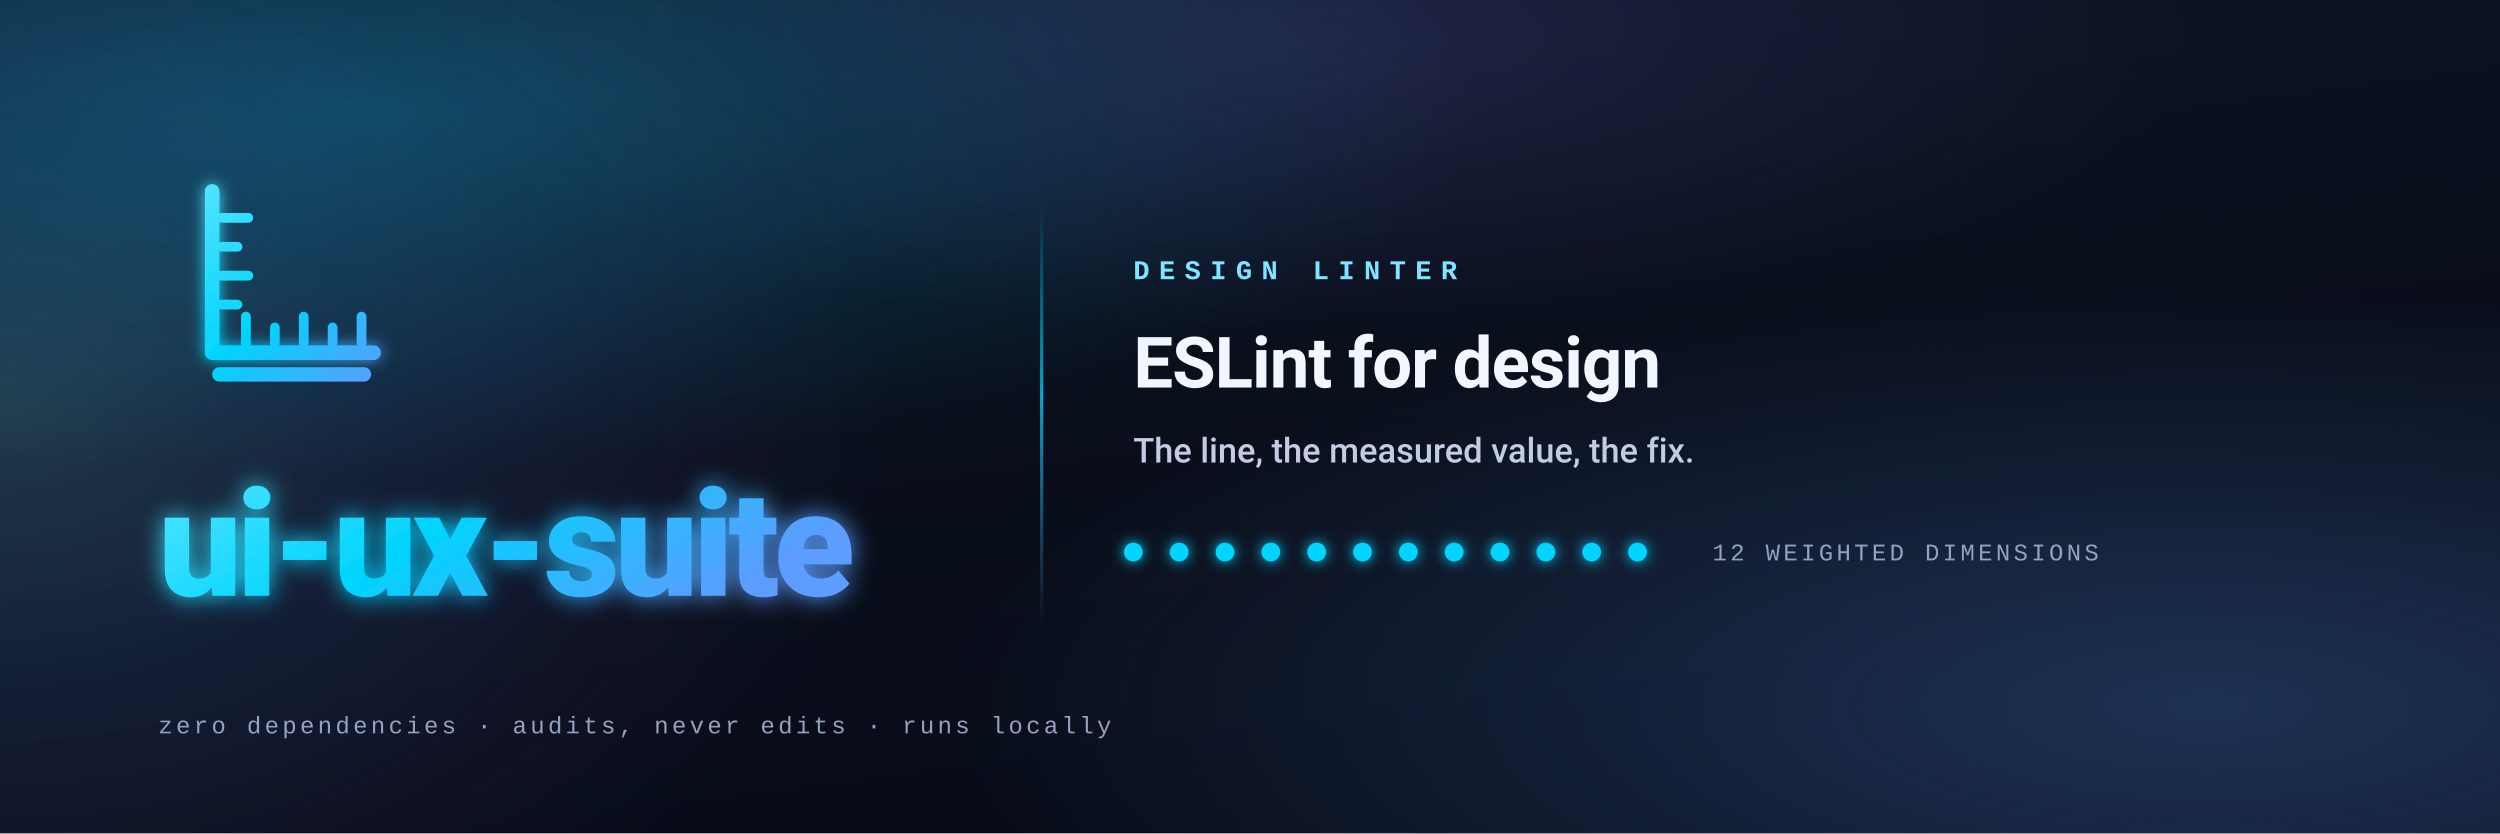
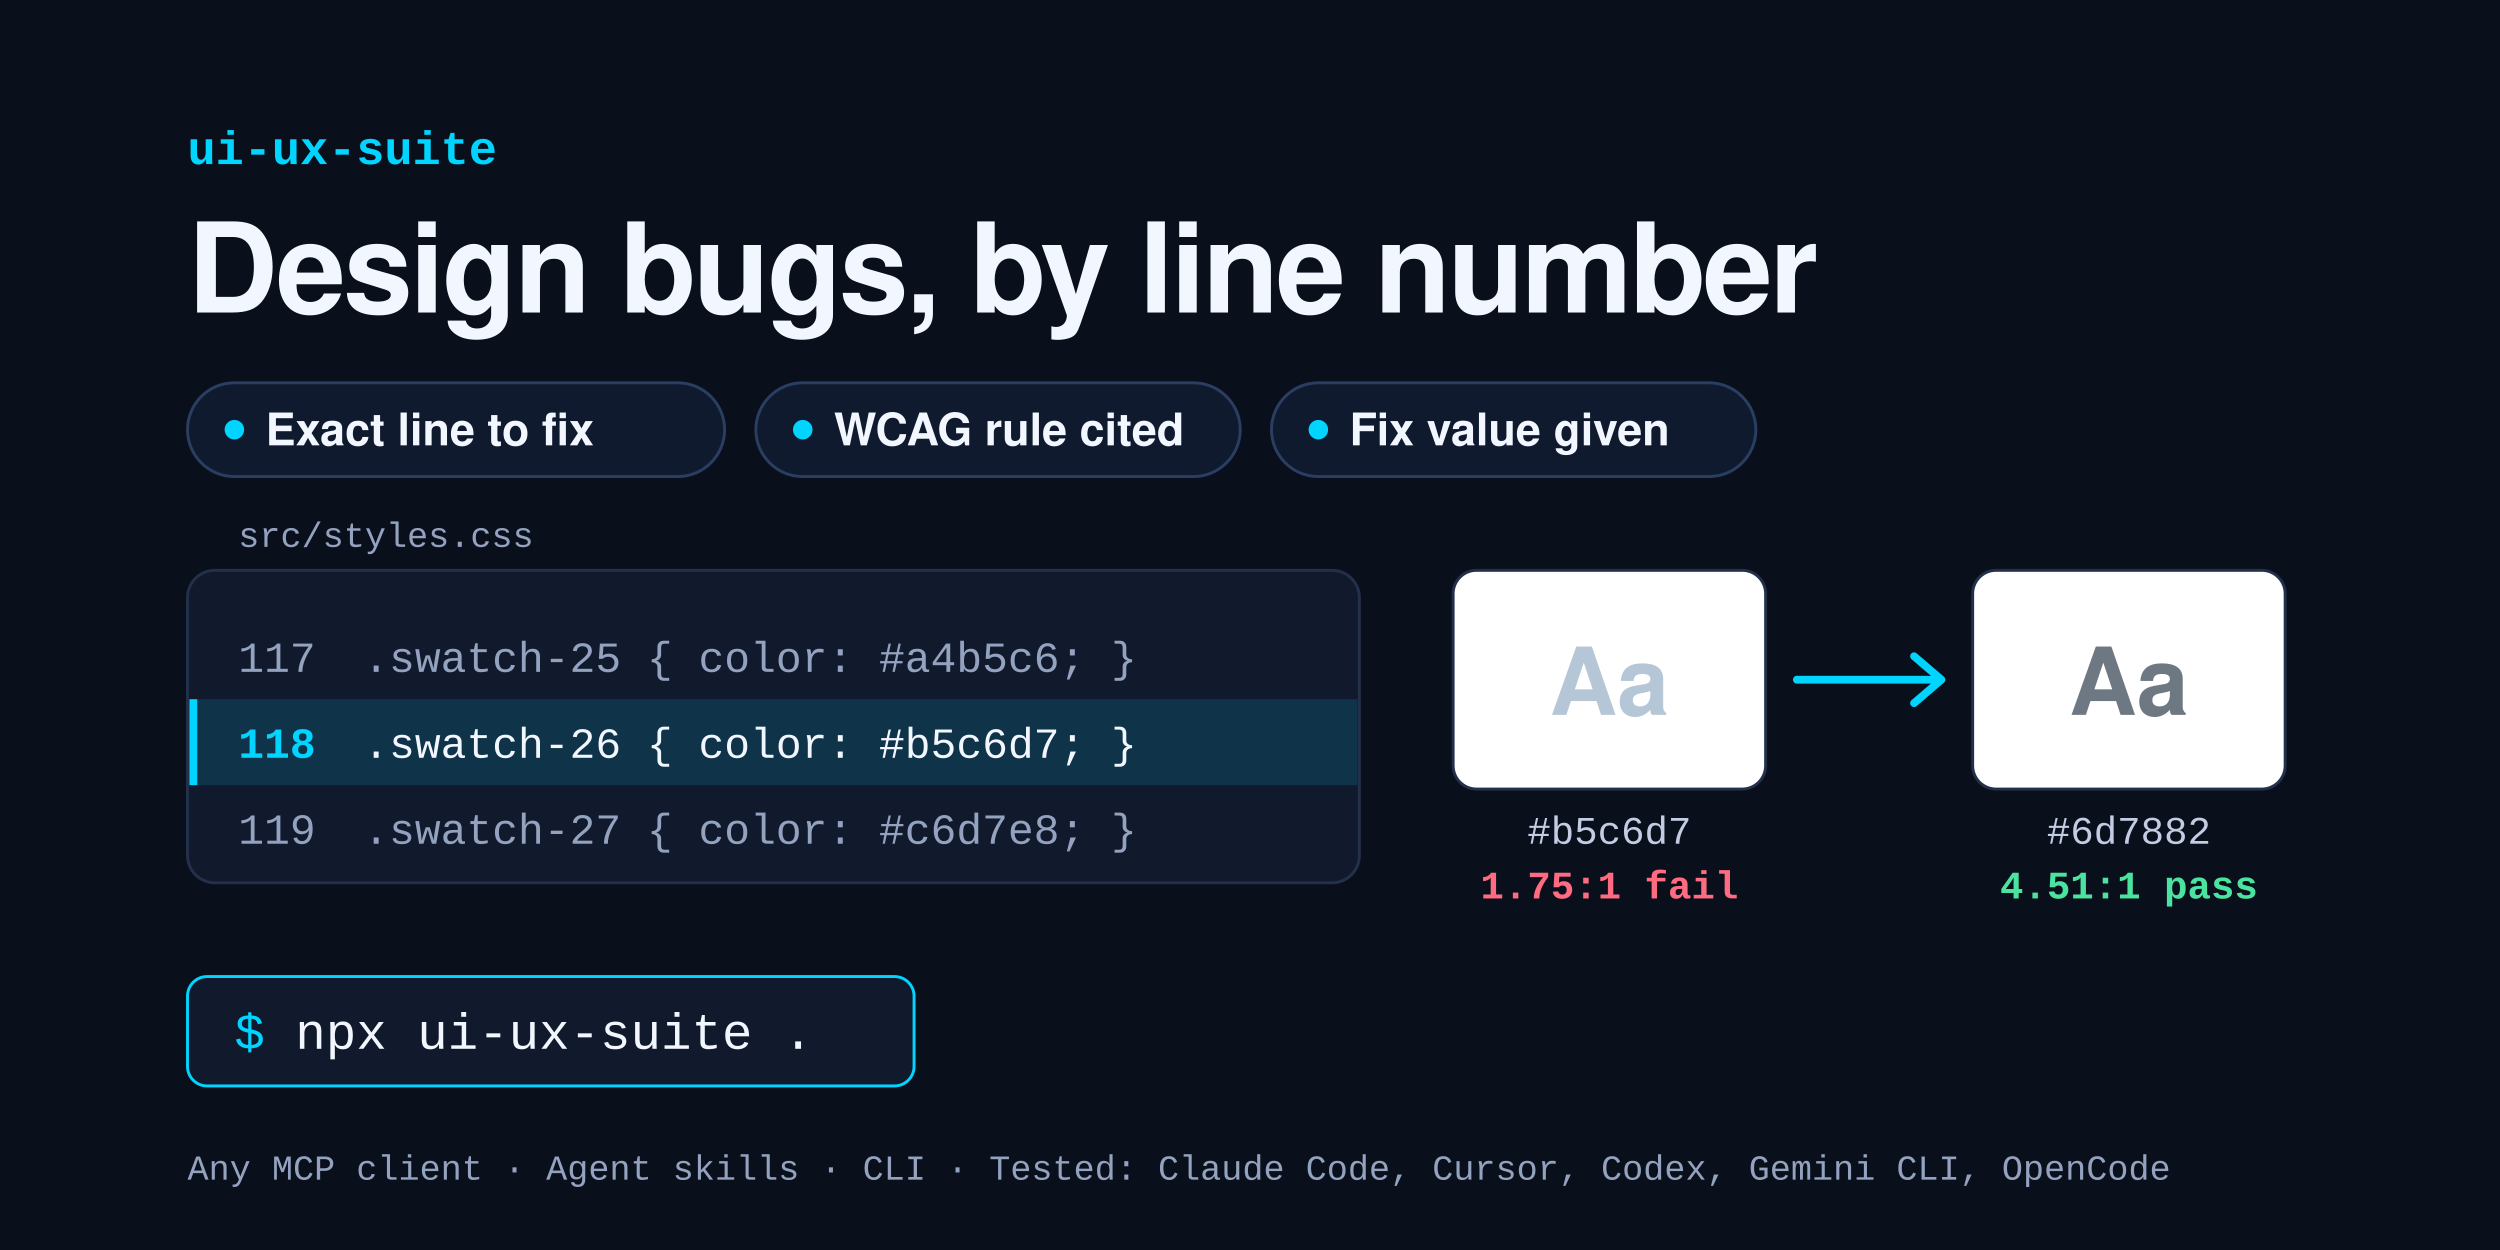
- <svg xmlns="http://www.w3.org/2000/svg" viewBox="0 0 1200 400" fill="none" role="img" aria-label="ui-ux-suite, a design linter: the exact line, the measured wrong value, and the exact fix">
-   <defs>
-     <linearGradient id="ux-ground" x1="0" y1="0" x2="0.4" y2="1">
-       <stop offset="0%" stop-color="#0C1626" />
-       <stop offset="55%" stop-color="#0A0F1C" />
-       <stop offset="100%" stop-color="#080C18" />
-     </linearGradient>
-     <radialGradient id="ux-bloomA" cx="0.15" cy="0.13" r="0.44">
-       <stop offset="0%" stop-color="#00D4FF" stop-opacity="0.26" />
-       <stop offset="100%" stop-color="#00D4FF" stop-opacity="0" />
-     </radialGradient>
-     <radialGradient id="ux-bloomB" cx="0.88" cy="0.85" r="0.50">
-       <stop offset="0%" stop-color="#5B9DFF" stop-opacity="0.26" />
-       <stop offset="100%" stop-color="#5B9DFF" stop-opacity="0" />
-     </radialGradient>
-     <radialGradient id="ux-bloomC" cx="0.52" cy="0.04" r="0.36">
-       <stop offset="0%" stop-color="#8E7BFF" stop-opacity="0.16" />
-       <stop offset="100%" stop-color="#8E7BFF" stop-opacity="0" />
-     </radialGradient>
-     <radialGradient id="ux-wash" cx="0.5" cy="0.5" r="0.5">
-       <stop offset="0%" stop-color="#7FE4FF" stop-opacity="0.20" />
-       <stop offset="42%" stop-color="#5B9DFF" stop-opacity="0.124" />
-       <stop offset="76%" stop-color="#8E7BFF" stop-opacity="0.046" />
-       <stop offset="100%" stop-color="#8E7BFF" stop-opacity="0" />
-     </radialGradient>
-     <clipPath id="ux-frame">
-       <rect width="1200" height="400" />
-     </clipPath>
-     <linearGradient id="ux-rule" gradientUnits="userSpaceOnUse" x1="500" y1="100" x2="500" y2="300">
-       <stop offset="0%" stop-color="#00D4FF" stop-opacity="0" />
-       <stop offset="45%" stop-color="#00D4FF" stop-opacity="0.8" />
-       <stop offset="100%" stop-color="#5B9DFF" stop-opacity="0" />
-     </linearGradient>
-     <linearGradient id="ux-ink" gradientUnits="userSpaceOnUse" x1="62" y1="60" x2="200" y2="220">
-       <stop class="uxk1" offset="0%" stop-color="#4DE3FF" />
-       <stop class="uxk2" offset="52%" stop-color="#00D4FF" />
-       <stop class="uxk3" offset="100%" stop-color="#5B9DFF" />
-     </linearGradient>
-     <filter id="ux-glow" x="-45%" y="-45%" width="190%" height="190%">
-       <feGaussianBlur stdDeviation="6.0" result="b" />
-       <feMerge>
-         <feMergeNode in="b" />
-         <feMergeNode in="SourceGraphic" />
-       </feMerge>
-     </filter>
-     <filter id="ux-glow-sm" x="-150%" y="-150%" width="400%" height="400%">
-       <feGaussianBlur stdDeviation="3.4" result="b" />
-       <feMerge>
-         <feMergeNode in="b" />
-         <feMergeNode in="SourceGraphic" />
-       </feMerge>
-     </filter>
-     <clipPath id="ux-cal">
-       <rect class="uxcal" x="62" y="208" width="132" height="12" />
-     </clipPath>
-     <linearGradient id="ux-word" x1="0" y1="0" x2="1" y2="0.25">
-       <stop class="uxk1" offset="0%" stop-color="#4DE3FF" />
-       <stop class="uxk2" offset="46%" stop-color="#00D4FF" />
-       <stop class="uxk3" offset="100%" stop-color="#5B9DFF" />
-     </linearGradient>
-     <linearGradient id="ux-sheen" x1="0" y1="0" x2="1" y2="0">
-       <stop offset="0%" stop-color="#FFFFFF" stop-opacity="0" />
-       <stop offset="50%" stop-color="#FFFFFF" stop-opacity="0.62" />
-       <stop offset="100%" stop-color="#FFFFFF" stop-opacity="0" />
-     </linearGradient>
-     <clipPath id="ux-wordclip">
-       <text x="76" y="286" font-family="system-ui, -apple-system, 'Segoe UI', Roboto, 'Helvetica Neue', Arial, sans-serif" font-size="71" font-weight="800" letter-spacing="-2.5">ui-ux-suite</text>
-     </clipPath>
-   </defs>
-   <style>
-     .disp { font-family: system-ui, -apple-system, 'Segoe UI', Roboto, 'Helvetica Neue', Arial, sans-serif; }
-     .mono { font-family: ui-monospace, SFMono-Regular, 'SF Mono', Menlo, Consolas, 'Liberation Mono', monospace; }
-     .eyebrow { font-size: 13px; font-weight: 600; letter-spacing: 4.5px; fill: #7FE4FF; }
-     .head    { font-size: 34px; font-weight: 700; fill: #F2F6FF; letter-spacing: -0.5px; }
-     .sub     { font-size: 16.5px; font-weight: 500; fill: #C2CDE4; }
-     .tag     { font-size: 11.5px; letter-spacing: 1.6px; fill: #93A2BE; }
-     .chip    { font-size: 11.5px; letter-spacing: 1.2px; fill: #C2CDE4; }
-     @keyframes ux-breathe { 0%,100% { opacity:0.62; } 50% { opacity:1; } }
-     .uxbloom { animation: ux-breathe 11s ease-in-out infinite; }
-     @keyframes ux-sweep { 0% { transform: translateX(-360px); } 100% { transform: translateX(1560px); } }
-     .uxwash { animation: ux-sweep 17s cubic-bezier(.5,0,.5,1) infinite; }
-     @keyframes ux-sheen { 0% { transform: translateX(0); } 15%,100% { transform: translateX(326px); } }
-     .uxsheen { animation: ux-sheen 8.5s cubic-bezier(.4,0,.3,1) infinite; }
-     @keyframes ux-pip { 0%,100% { opacity: 0.5; } 50% { opacity: 1; } }
-     .uxp1 { animation: ux-pip 5s ease-in-out infinite 0.0s; }
-     .uxp2 { animation: ux-pip 5s ease-in-out infinite 0.35s; }
-     .uxp3 { animation: ux-pip 5s ease-in-out infinite 0.7s; }
-     .uxp4 { animation: ux-pip 5s ease-in-out infinite 1.05s; }
-     .uxp5 { animation: ux-pip 5s ease-in-out infinite 1.4s; }
-     .uxp6 { animation: ux-pip 5s ease-in-out infinite 1.75s; }
-     .uxp7 { animation: ux-pip 5s ease-in-out infinite 2.1s; }
-     .uxp8 { animation: ux-pip 5s ease-in-out infinite 2.45s; }
-     .uxp9 { animation: ux-pip 5s ease-in-out infinite 2.8s; }
-     .uxp10 { animation: ux-pip 5s ease-in-out infinite 3.15s; }
-     .uxp11 { animation: ux-pip 5s ease-in-out infinite 3.5s; }
-     .uxp12 { animation: ux-pip 5s ease-in-out infinite 3.85s; }
-     @keyframes ux-tick { 0%,100% { opacity: 0.34; } 44%,62% { opacity: 1; } }
-     .uxt1 { animation: ux-tick 6s ease-in-out infinite 0.0s; }
-     .uxt2 { animation: ux-tick 6s ease-in-out infinite 0.16s; }
-     .uxt3 { animation: ux-tick 6s ease-in-out infinite 0.32s; }
-     .uxt4 { animation: ux-tick 6s ease-in-out infinite 0.48s; }
-     .uxt5 { animation: ux-tick 6s ease-in-out infinite 0.64s; }
-     .uxt6 { animation: ux-tick 6s ease-in-out infinite 0.8s; }
-     .uxt7 { animation: ux-tick 6s ease-in-out infinite 0.96s; }
-     .uxt8 { animation: ux-tick 6s ease-in-out infinite 1.12s; }
-     .uxt9 { animation: ux-tick 6s ease-in-out infinite 1.28s; }
-     @keyframes ux-cal { 0%,8% { width: 0; } 62%,88% { width: 132px; } 98%,100% { width: 0; } }
-     .uxcal { animation: ux-cal 6s cubic-bezier(.3,0,.2,1) infinite; }
-     @keyframes ux-k1 { 0%,100% { stop-color:#4DE3FF; } 50% { stop-color:#00D4FF; } }
-     @keyframes ux-k2 { 0%,100% { stop-color:#00D4FF; } 50% { stop-color:#5B9DFF; } }
-     @keyframes ux-k3 { 0%,100% { stop-color:#5B9DFF; } 50% { stop-color:#8E7BFF; } }
-     .uxk1 { animation: ux-k1 14s ease-in-out infinite; }
-     .uxk2 { animation: ux-k2 14s ease-in-out infinite; }
-     .uxk3 { animation: ux-k3 14s ease-in-out infinite; }
-     @media (prefers-reduced-motion: reduce) { * { animation: none !important; } }
-   </style>
-   <rect width="1200" height="400" fill="url(#ux-ground)" />
-   <g class="uxbloom">
-     <rect width="1200" height="400" fill="url(#ux-bloomA)" />
-     <rect width="1200" height="400" fill="url(#ux-bloomB)" />
-     <rect width="1200" height="400" fill="url(#ux-bloomC)" />
+ <svg xmlns="http://www.w3.org/2000/svg" viewBox="0 0 1280 640" width="1280" height="640" role="img" aria-label="ui-ux-suite: design bugs by line number. Line 118 of styles.css has text color #b5c6d7 at 1.75 to 1 contrast; the fix is #6d7882 at 4.51 to 1. Run npx ui-ux-suite dot.">
+   <rect width="1280" height="640" fill="#0A0F1C" />
+   <text x="96" y="84" font-family="ui-monospace, 'SF Mono', Menlo, Consolas, 'Liberation Mono', monospace" font-size="24" font-weight="700" fill="#00D4FF">ui-ux-suite</text>
+   <text x="96" y="160" font-family="-apple-system, 'SF Pro Display', 'Segoe UI', 'Helvetica Neue', Helvetica, Arial, sans-serif" font-size="64" font-weight="800" letter-spacing="-1.5" fill="#F2F6FF">Design bugs, by line number</text>
+   <g transform="translate(0,196)">
+     <rect x="96" y="0" width="275" height="48" rx="24" fill="#0F1A2E" stroke="#2A3E62" stroke-width="1.5" />
+     <circle cx="120" cy="24" r="5" fill="#00D4FF" />
+     <text x="136" y="32" font-family="-apple-system, 'SF Pro Display', 'Segoe UI', 'Helvetica Neue', Helvetica, Arial, sans-serif" font-size="23" font-weight="600" fill="#F2F6FF">Exact line to fix</text>
+     <rect x="387" y="0" width="248" height="48" rx="24" fill="#0F1A2E" stroke="#2A3E62" stroke-width="1.5" />
+     <circle cx="411" cy="24" r="5" fill="#00D4FF" />
+     <text x="427" y="32" font-family="-apple-system, 'SF Pro Display', 'Segoe UI', 'Helvetica Neue', Helvetica, Arial, sans-serif" font-size="23" font-weight="600" fill="#F2F6FF">WCAG rule cited</text>
+     <rect x="651" y="0" width="248" height="48" rx="24" fill="#0F1A2E" stroke="#2A3E62" stroke-width="1.5" />
+     <circle cx="675" cy="24" r="5" fill="#00D4FF" />
+     <text x="691" y="32" font-family="-apple-system, 'SF Pro Display', 'Segoe UI', 'Helvetica Neue', Helvetica, Arial, sans-serif" font-size="23" font-weight="600" fill="#F2F6FF">Fix value given</text>
  </g>
-   <g clip-path="url(#ux-frame)">
-     <g transform="translate(0,196)">
-       <ellipse class="uxwash" cx="0" cy="0" rx="430" ry="300" fill="url(#ux-wash)" />
-     </g>
+   <g transform="translate(96,292)">
+     <rect x="0" y="0" width="600" height="160" rx="14" fill="#111A2C" stroke="#22304A" stroke-width="1.5" />
+     <text x="26" y="-12" font-family="ui-monospace, 'SF Mono', Menlo, Consolas, 'Liberation Mono', monospace" font-size="18" fill="#93A2BE">src/styles.css</text>
+     <text x="26" y="52" font-family="ui-monospace, 'SF Mono', Menlo, Consolas, 'Liberation Mono', monospace" font-size="22" font-weight="400" fill="#93A2BE">117</text>
+     <text x="90" y="52" font-family="ui-monospace, 'SF Mono', Menlo, Consolas, 'Liberation Mono', monospace" font-size="22" fill="#93A2BE">.swatch-25 { color: #a4b5c6; }</text>
+     <rect x="1" y="66" width="598" height="44" fill="rgba(0,212,255,0.14)" />
+     <rect x="1" y="66" width="4" height="44" fill="#00D4FF" />
+     <text x="26" y="96" font-family="ui-monospace, 'SF Mono', Menlo, Consolas, 'Liberation Mono', monospace" font-size="22" font-weight="700" fill="#00D4FF">118</text>
+     <text x="90" y="96" font-family="ui-monospace, 'SF Mono', Menlo, Consolas, 'Liberation Mono', monospace" font-size="22" fill="#F2F6FF">.swatch-26 { color: #b5c6d7; }</text>
+     <text x="26" y="140" font-family="ui-monospace, 'SF Mono', Menlo, Consolas, 'Liberation Mono', monospace" font-size="22" font-weight="400" fill="#93A2BE">119</text>
+     <text x="90" y="140" font-family="ui-monospace, 'SF Mono', Menlo, Consolas, 'Liberation Mono', monospace" font-size="22" fill="#93A2BE">.swatch-27 { color: #c6d7e8; }</text>
  </g>
-   <g transform="translate(66,56) scale(0.5781)">
-     <g opacity="0.32" stroke="url(#ux-ink)" stroke-width="8" stroke-linecap="round" fill="none">
-       <path d="M62 62 L62 196 L196 196" stroke-width="12" stroke-linejoin="round" />
-       <line x1="70" y1="84" x2="92" y2="84" />
-       <line x1="70" y1="108" x2="83" y2="108" />
-       <line x1="70" y1="132" x2="92" y2="132" />
-       <line x1="70" y1="156" x2="83" y2="156" />
-       <line x1="90" y1="188" x2="90" y2="166" />
-       <line x1="114" y1="188" x2="114" y2="175" />
-       <line x1="138" y1="188" x2="138" y2="166" />
-       <line x1="162" y1="188" x2="162" y2="175" />
-       <line x1="186" y1="188" x2="186" y2="166" />
-     </g>
-     <g filter="url(#ux-glow)">
-       <path d="M62 62 L62 196 L196 196" fill="none" stroke="url(#ux-ink)" stroke-width="12" stroke-linecap="round" stroke-linejoin="round" />
-     </g>
-     <g stroke="url(#ux-ink)" stroke-width="8" stroke-linecap="round" fill="none">
-       <line class="uxt1" x1="70" y1="84" x2="92" y2="84" />
-       <line class="uxt2" x1="70" y1="108" x2="83" y2="108" />
-       <line class="uxt3" x1="70" y1="132" x2="92" y2="132" />
-       <line class="uxt4" x1="70" y1="156" x2="83" y2="156" />
-       <line class="uxt5" x1="90" y1="188" x2="90" y2="166" />
-       <line class="uxt6" x1="114" y1="188" x2="114" y2="175" />
-       <line class="uxt7" x1="138" y1="188" x2="138" y2="166" />
-       <line class="uxt8" x1="162" y1="188" x2="162" y2="175" />
-       <line class="uxt9" x1="186" y1="188" x2="186" y2="166" />
-     </g>
-     <g clip-path="url(#ux-cal)">
-       <rect x="62" y="208" width="132" height="12" rx="6" fill="url(#ux-ink)" />
-     </g>
+   <g transform="translate(744,292)" font-family="ui-monospace, 'SF Mono', Menlo, Consolas, 'Liberation Mono', monospace">
+     <rect x="0" y="0" width="160" height="112" rx="12" fill="#FFFFFF" stroke="#22304A" stroke-width="1.5" />
+     <text x="80" y="74" text-anchor="middle" font-family="-apple-system, 'SF Pro Display', 'Segoe UI', 'Helvetica Neue', Helvetica, Arial, sans-serif" font-size="48" font-weight="700" fill="#b5c6d7">Aa</text>
+     <text x="80" y="140" text-anchor="middle" font-size="20" fill="#C2CDE4">#b5c6d7</text>
+     <text x="80" y="168" text-anchor="middle" font-size="20" font-weight="700" fill="#FF6B81">1.75:1 fail</text>
+     <path d="M176 56 H 248" stroke="#00D4FF" stroke-width="4" stroke-linecap="round" />
+     <path d="M236 44 L 250 56 L 236 68" fill="none" stroke="#00D4FF" stroke-width="4" stroke-linecap="round" stroke-linejoin="round" />
+     <rect x="266" y="0" width="160" height="112" rx="12" fill="#FFFFFF" stroke="#22304A" stroke-width="1.5" />
+     <text x="346" y="74" text-anchor="middle" font-family="-apple-system, 'SF Pro Display', 'Segoe UI', 'Helvetica Neue', Helvetica, Arial, sans-serif" font-size="48" font-weight="700" fill="#6d7882">Aa</text>
+     <text x="346" y="140" text-anchor="middle" font-size="20" fill="#C2CDE4">#6d7882</text>
+     <text x="346" y="168" text-anchor="middle" font-size="20" font-weight="700" fill="#4BE3A0">4.51:1 pass</text>
  </g>
-   <g filter="url(#ux-glow)">
-     <text class="disp" x="76" y="286" font-size="71" font-weight="800" letter-spacing="-2.5" fill="url(#ux-word)">ui-ux-suite</text>
+   <g transform="translate(96,500)">
+     <rect x="0" y="0" width="372" height="56" rx="10" fill="#111A2C" stroke="#00D4FF" stroke-width="1.5" />
+     <text x="24" y="37" font-family="ui-monospace, 'SF Mono', Menlo, Consolas, 'Liberation Mono', monospace" font-size="26" fill="#F2F6FF">
+       <tspan fill="#00D4FF">$</tspan> npx ui-ux-suite .</text>
  </g>
-   <g clip-path="url(#ux-wordclip)">
-     <g transform="skewX(-18)">
-       <rect class="uxsheen" x="-2" y="215" width="33" height="96" fill="url(#ux-sheen)" opacity="0.45" />
-     </g>
-   </g>
-   <line x1="500" y1="100" x2="500" y2="300" stroke="url(#ux-rule)" stroke-width="1.5" />
-   <g transform="translate(544,0)">
-     <text class="mono eyebrow" x="0" y="134">DESIGN LINTER</text>
-     <text class="disp head" x="0" y="186">ESLint for design</text>
-     <text class="disp sub" x="0" y="222">The line, the measured value, the fix.</text>
-     <g transform="translate(0,265)">
-       <g class="uxp1">
-         <circle cx="0" cy="0" r="4.5" fill="#00D4FF" filter="url(#ux-glow-sm)" />
-       </g>
-       <g class="uxp2">
-         <circle cx="22" cy="0" r="4.5" fill="#00D4FF" filter="url(#ux-glow-sm)" />
-       </g>
-       <g class="uxp3">
-         <circle cx="44" cy="0" r="4.5" fill="#00D4FF" filter="url(#ux-glow-sm)" />
-       </g>
-       <g class="uxp4">
-         <circle cx="66" cy="0" r="4.5" fill="#00D4FF" filter="url(#ux-glow-sm)" />
-       </g>
-       <g class="uxp5">
-         <circle cx="88" cy="0" r="4.5" fill="#00D4FF" filter="url(#ux-glow-sm)" />
-       </g>
-       <g class="uxp6">
-         <circle cx="110" cy="0" r="4.5" fill="#00D4FF" filter="url(#ux-glow-sm)" />
-       </g>
-       <g class="uxp7">
-         <circle cx="132" cy="0" r="4.5" fill="#00D4FF" filter="url(#ux-glow-sm)" />
-       </g>
-       <g class="uxp8">
-         <circle cx="154" cy="0" r="4.5" fill="#00D4FF" filter="url(#ux-glow-sm)" />
-       </g>
-       <g class="uxp9">
-         <circle cx="176" cy="0" r="4.5" fill="#00D4FF" filter="url(#ux-glow-sm)" />
-       </g>
-       <g class="uxp10">
-         <circle cx="198" cy="0" r="4.5" fill="#00D4FF" filter="url(#ux-glow-sm)" />
-       </g>
-       <g class="uxp11">
-         <circle cx="220" cy="0" r="4.5" fill="#00D4FF" filter="url(#ux-glow-sm)" />
-       </g>
-       <g class="uxp12">
-         <circle cx="242" cy="0" r="4.5" fill="#00D4FF" filter="url(#ux-glow-sm)" />
-       </g>
-       <text class="mono tag" x="278" y="4">12 WEIGHTED DIMENSIONS</text>
-     </g>
-   </g>
-   <text class="mono tag" x="76" y="352">zero dependencies  ·  audits, never edits  ·  runs locally</text>
+   <text x="96" y="604" font-family="ui-monospace, 'SF Mono', Menlo, Consolas, 'Liberation Mono', monospace" font-size="18" fill="#93A2BE">Any MCP client · Agent skills · CLI · Tested: Claude Code, Cursor, Codex, Gemini CLI, OpenCode</text>
</svg>
